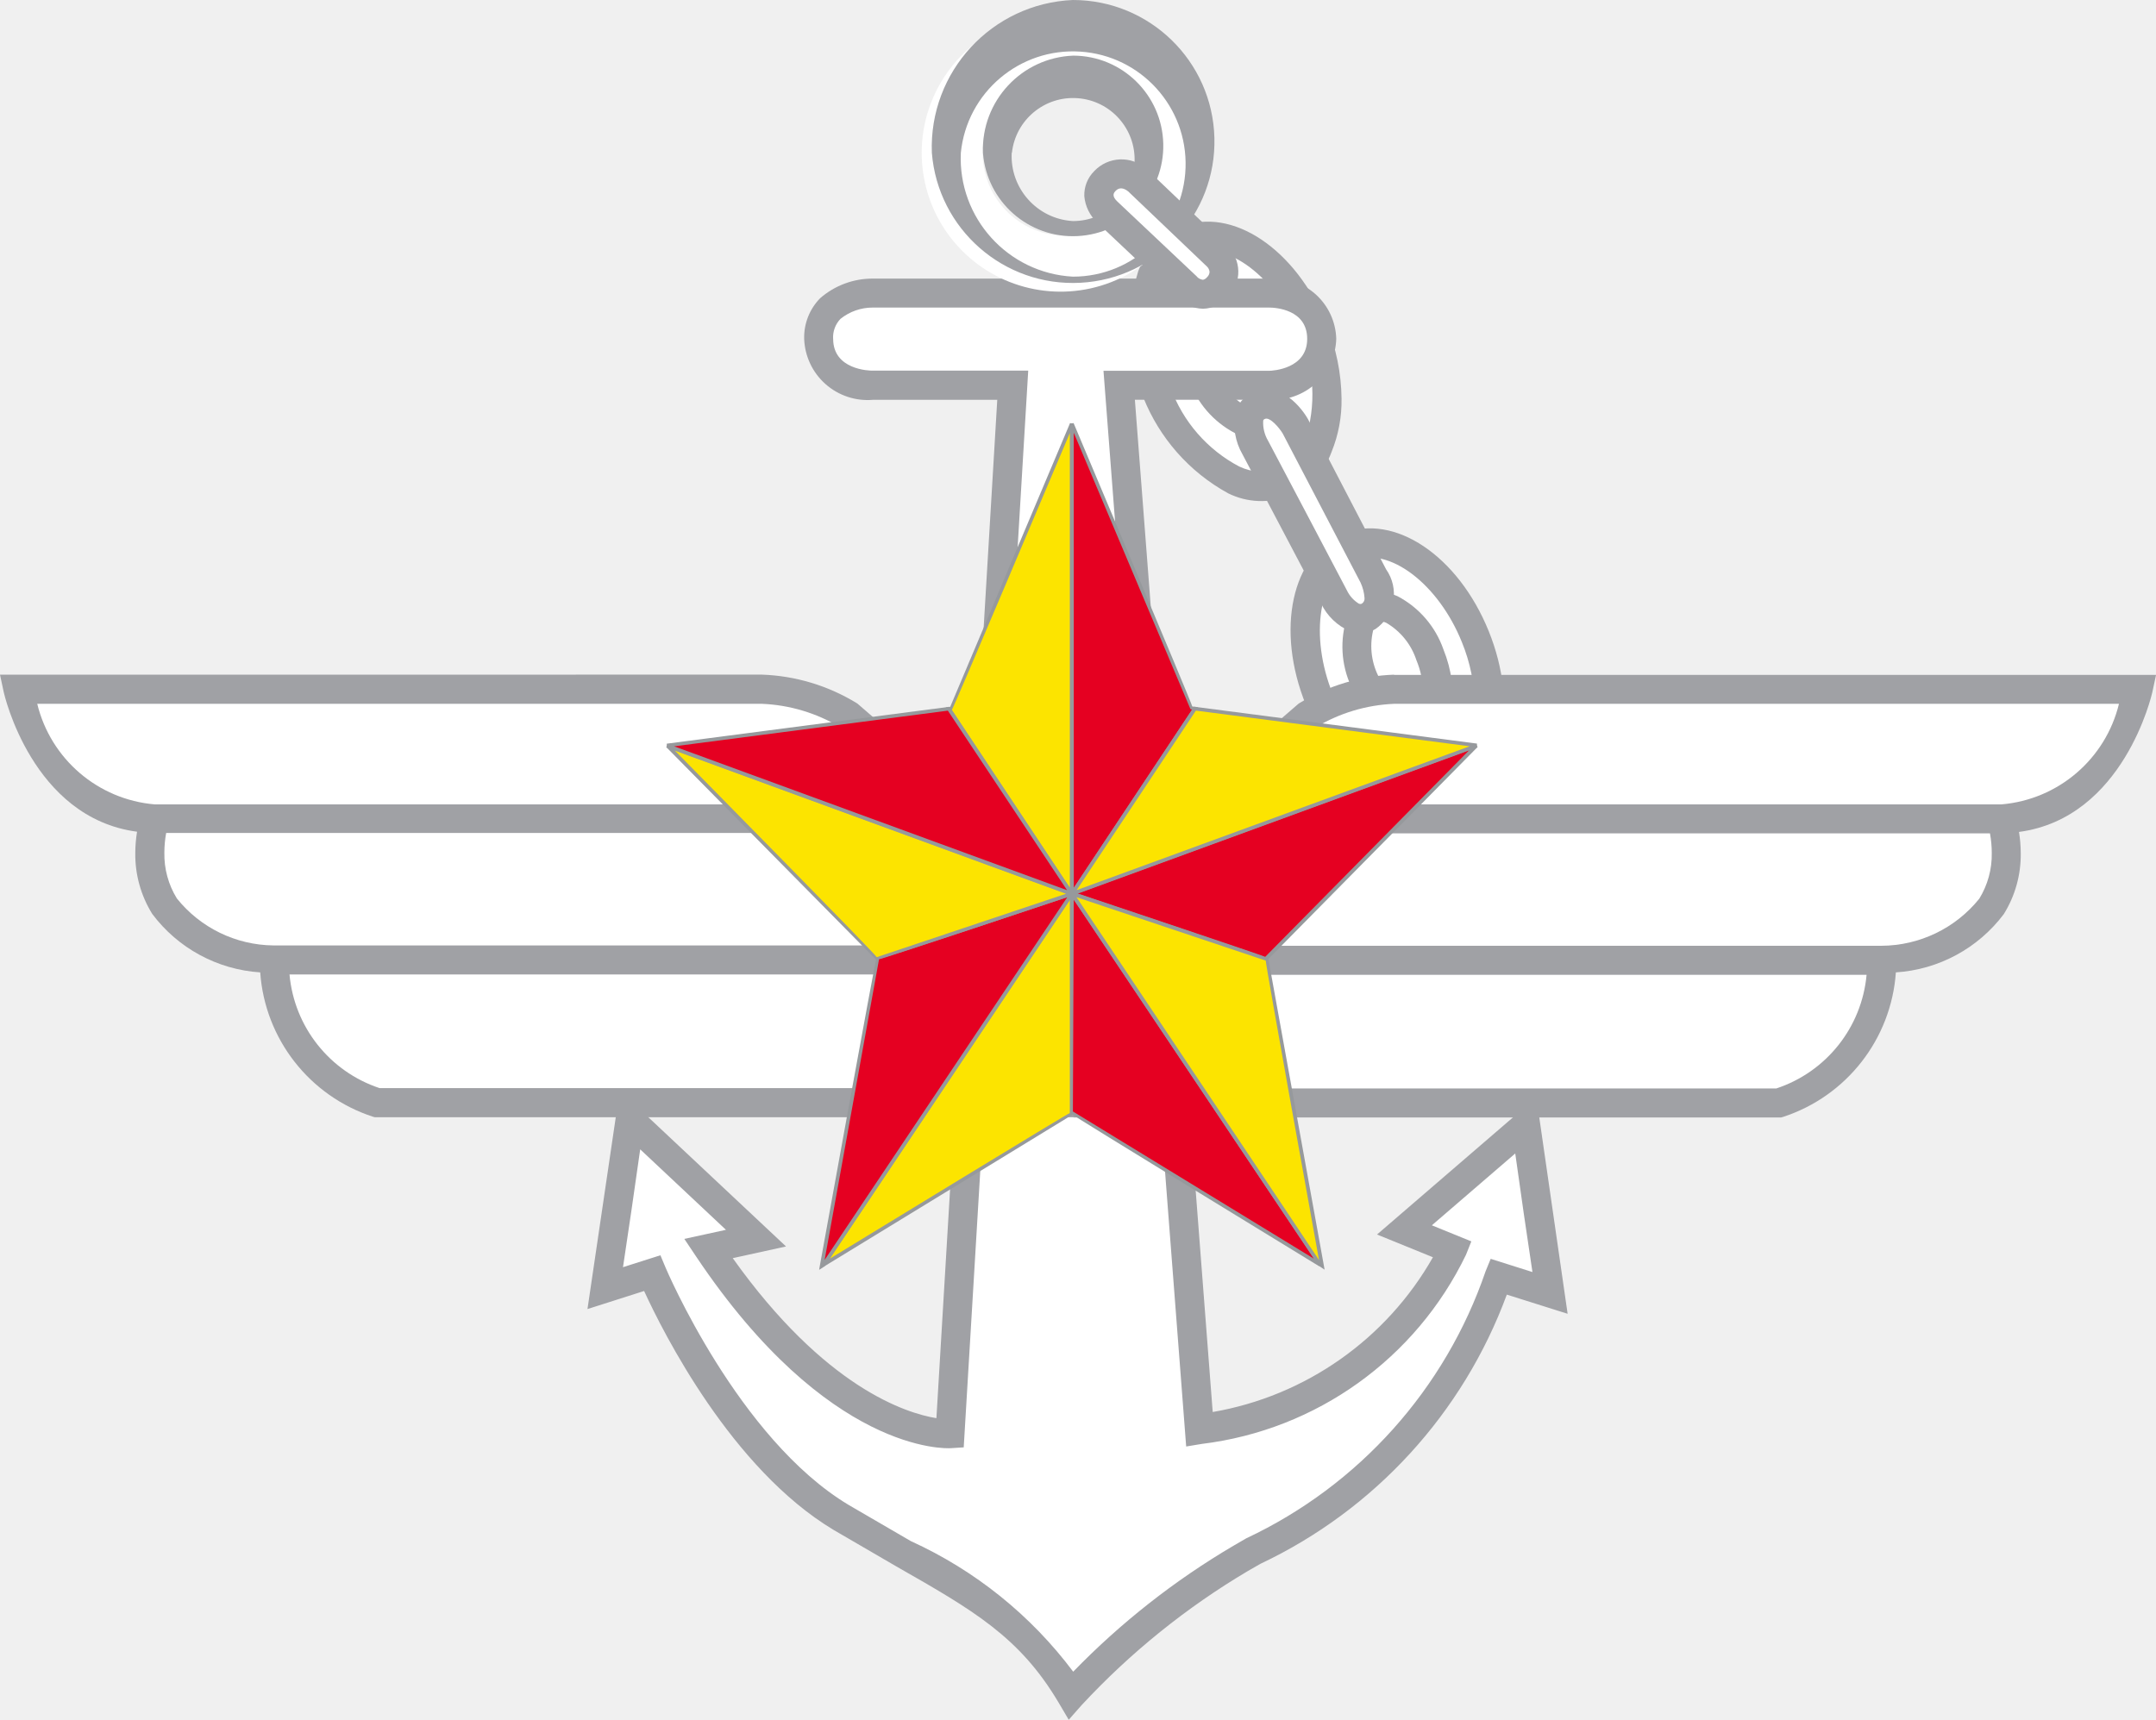
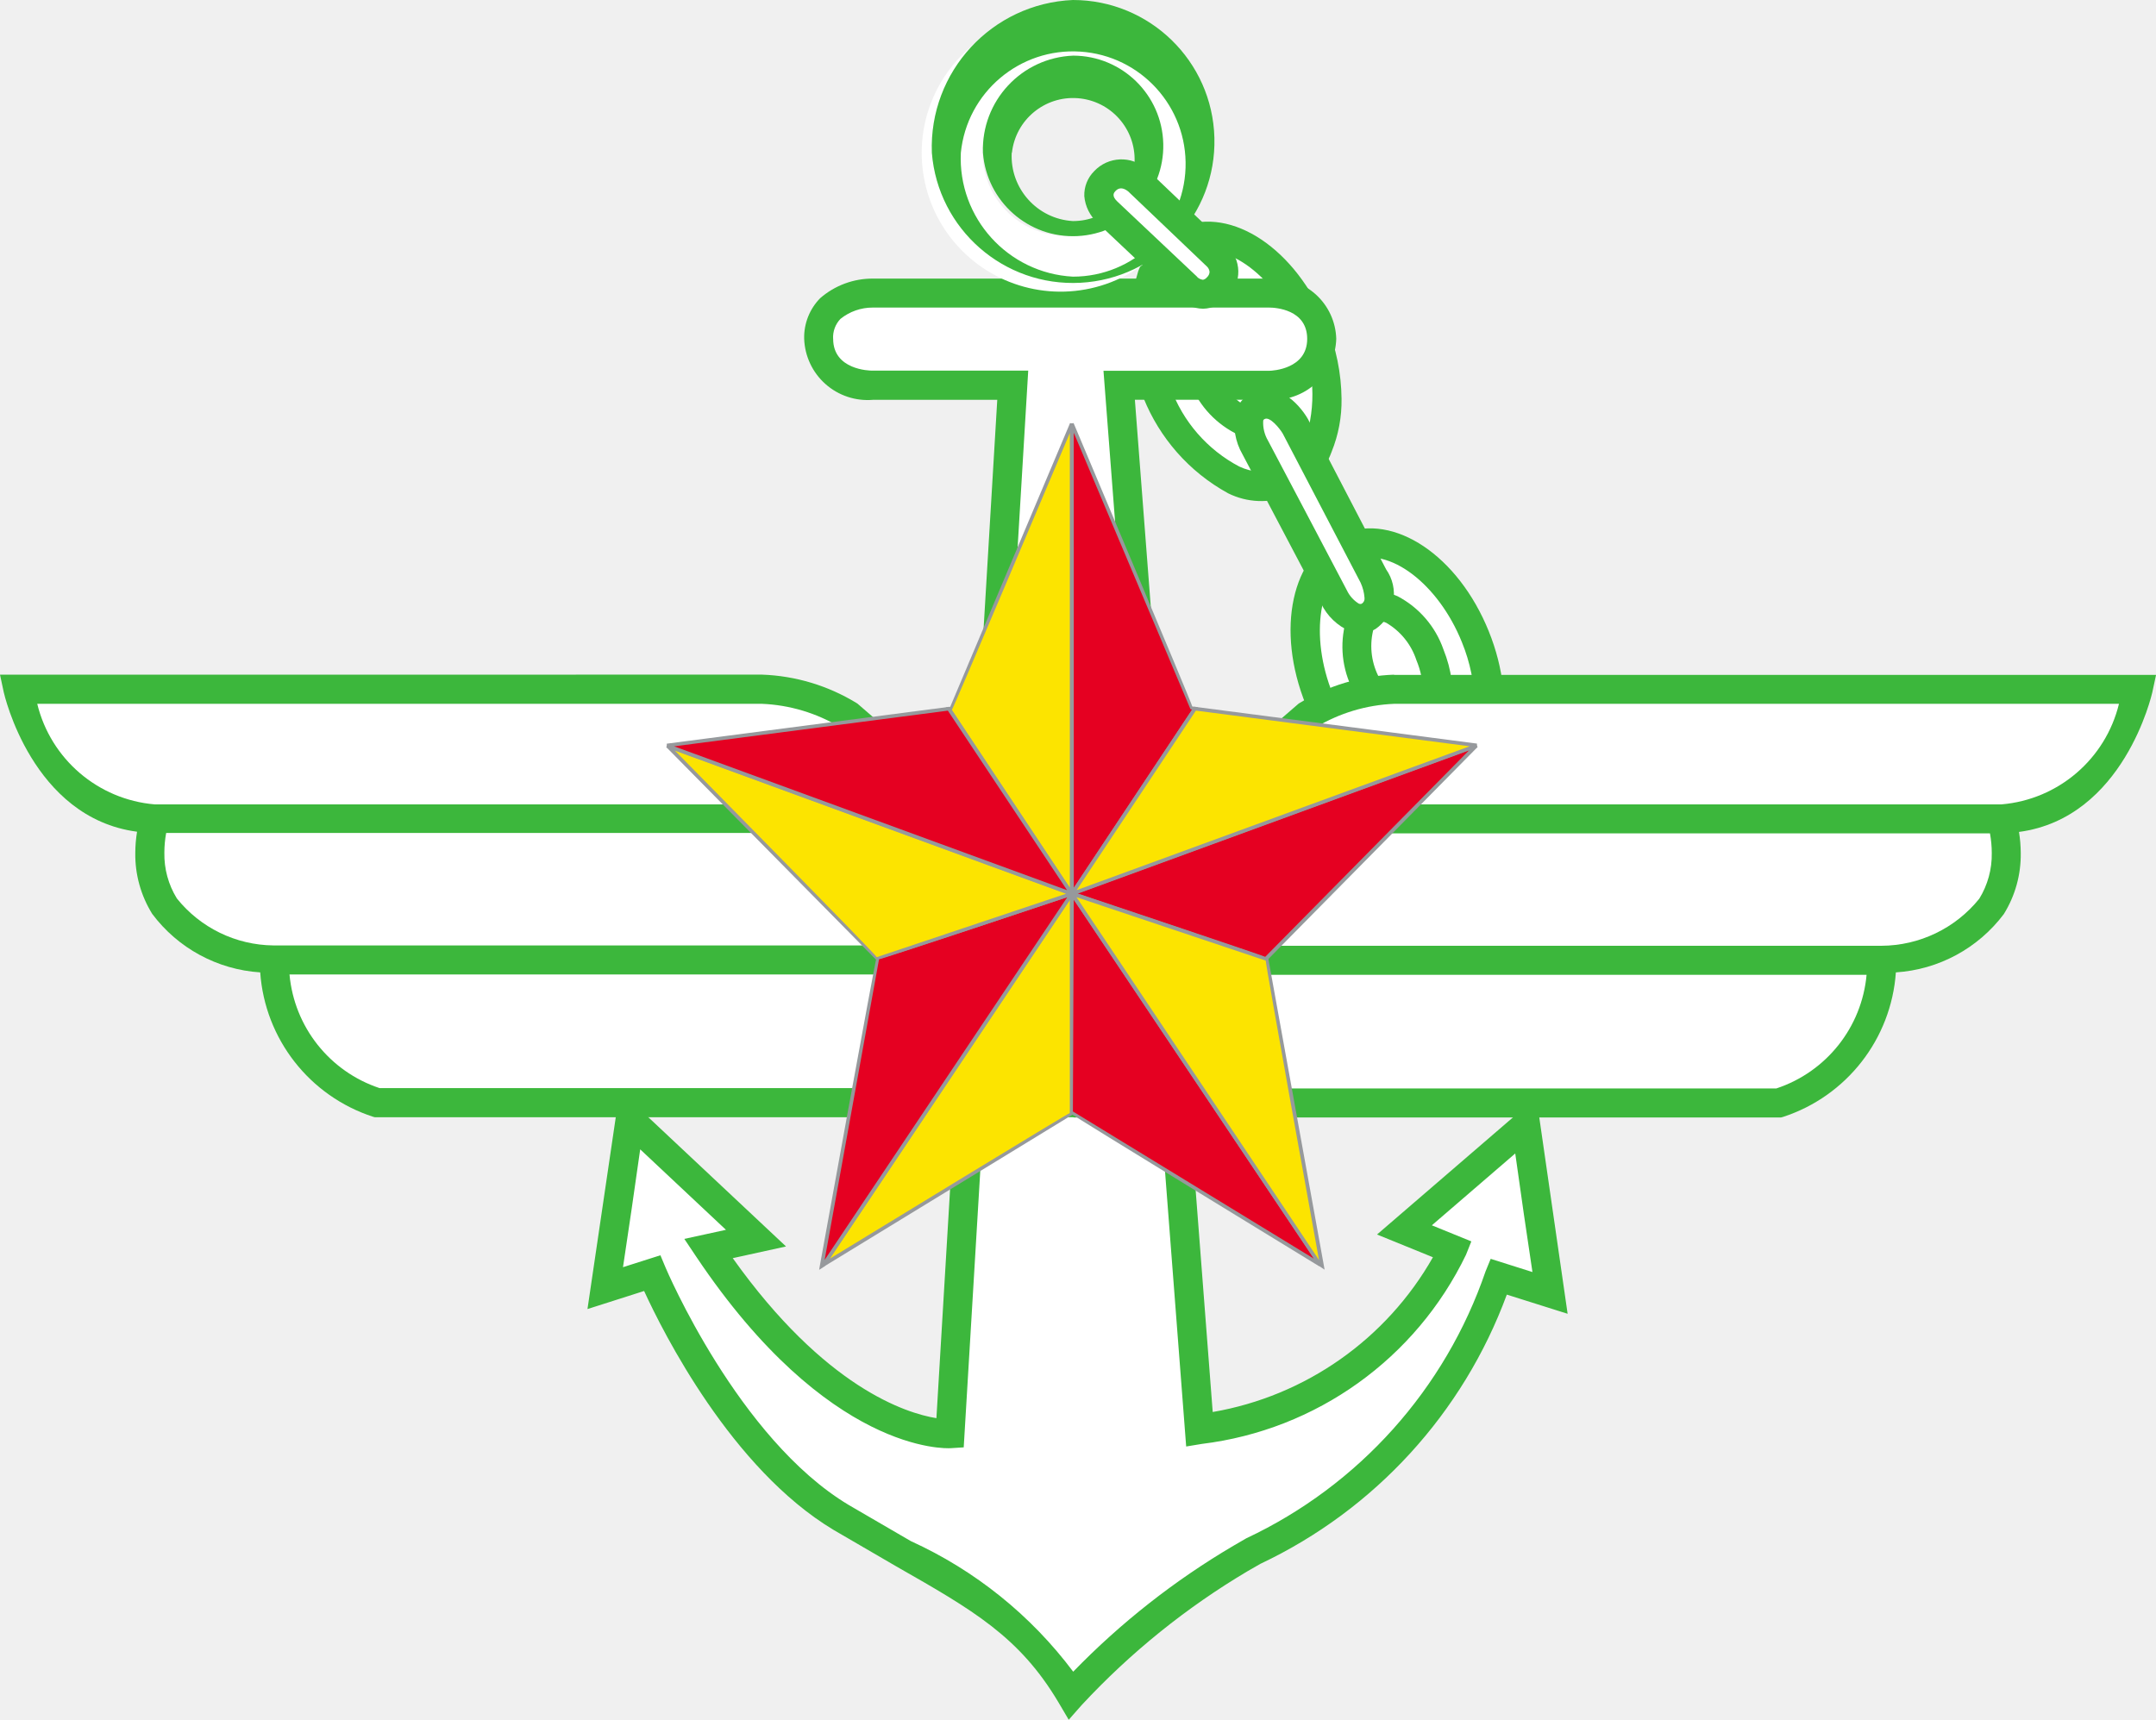
<svg xmlns="http://www.w3.org/2000/svg" width="50.135" height="40" viewBox="0 0 50.135 40">
  <g id="그룹_5" data-name="그룹 5" transform="translate(-224.984 -245.439)">
    <g id="그룹_1" data-name="그룹 1" transform="translate(251.225 250.594)">
      <path id="패스_1" data-name="패스 1" d="M325.041,271.165c-1,.406-2.324-.527-2.951-2.081s-.325-3.142.676-3.546,2.322.526,2.951,2.081S326.043,270.761,325.041,271.165Z" transform="translate(-321.426 -265.105)" fill="#fff" fill-rule="evenodd" />
-       <path id="패스_2" data-name="패스 2" d="M321.75,264.332a1.825,1.825,0,0,0-.985,1.025,4.408,4.408,0,0,0,2.09,5.173,1.738,1.738,0,0,0,2.406-.969,3.152,3.152,0,0,0,.23-1.231,4.684,4.684,0,0,0-.352-1.732C324.431,264.845,322.942,263.849,321.75,264.332Zm1.369,5.578a3.368,3.368,0,0,1-1.606-1.846,3.317,3.317,0,0,1-.127-2.443,1.189,1.189,0,0,1,.617-.664c.813-.329,1.964.539,2.513,1.895a3.372,3.372,0,0,1,.126,2.446,1.184,1.184,0,0,1-.616.661h0A1.192,1.192,0,0,1,323.119,269.909Zm1.158.674Z" transform="translate(-320.536 -264.21)" fill="#a0a1a5" fill-rule="evenodd" />
+       <path id="패스_2" data-name="패스 2" d="M321.75,264.332a1.825,1.825,0,0,0-.985,1.025,4.408,4.408,0,0,0,2.09,5.173,1.738,1.738,0,0,0,2.406-.969,3.152,3.152,0,0,0,.23-1.231,4.684,4.684,0,0,0-.352-1.732C324.431,264.845,322.942,263.849,321.75,264.332Zm1.369,5.578a3.368,3.368,0,0,1-1.606-1.846,3.317,3.317,0,0,1-.127-2.443,1.189,1.189,0,0,1,.617-.664c.813-.329,1.964.539,2.513,1.895a3.372,3.372,0,0,1,.126,2.446,1.184,1.184,0,0,1-.616.661h0A1.192,1.192,0,0,1,323.119,269.909Zm1.158.674Z" transform="translate(-320.536 -264.21)" fill="#3cb73c" fill-rule="evenodd" />
      <path id="패스_3" data-name="패스 3" d="M327.629,273.678c-.42.169-1.008-.311-1.317-1.074s-.217-1.516.2-1.686,1.009.311,1.318,1.074S328.048,273.508,327.629,273.678Z" transform="translate(-324.592 -269.051)" fill="#fff" fill-rule="evenodd" />
-       <path id="패스_4" data-name="패스 4" d="M325.488,269.711c-.613.25-.779,1.164-.387,2.127a2.221,2.221,0,0,0,1.063,1.235.891.891,0,0,0,.692.024h0c.61-.248.776-1.162.387-2.125S326.1,269.465,325.488,269.711Zm.939,2.741a1.566,1.566,0,0,1-.7-.867c-.261-.641-.163-1.175.015-1.249s.618.247.877.889a2.034,2.034,0,0,1,.159.751c0,.27-.074.456-.174.5A.248.248,0,0,1,326.427,272.451Z" transform="translate(-323.694 -268.157)" fill="#a0a1a5" fill-rule="evenodd" />
+       <path id="패스_4" data-name="패스 4" d="M325.488,269.711c-.613.25-.779,1.164-.387,2.127a2.221,2.221,0,0,0,1.063,1.235.891.891,0,0,0,.692.024h0c.61-.248.776-1.162.387-2.125S326.1,269.465,325.488,269.711Zm.939,2.741a1.566,1.566,0,0,1-.7-.867c-.261-.641-.163-1.175.015-1.249s.618.247.877.889a2.034,2.034,0,0,1,.159.751c0,.27-.074.456-.174.5A.248.248,0,0,1,326.427,272.451Z" transform="translate(-323.694 -268.157)" fill="#3cb73c" fill-rule="evenodd" />
    </g>
    <path id="패스_5" data-name="패스 5" d="M282.443,270.261s-1.261-.016-1.261,1.065,1.261,1.08,1.261,1.08h3.248L284.234,296.8s-2.625.164-5.62-4.308l1.109-.244-2.931-2.75-.578,3.913,1.09-.348s1.7,4.066,4.4,5.682,4.16,2.129,5.348,4.132a17.5,17.5,0,0,1,3.939-3.179c2.309-1.328,4.284-2.307,6.013-6.552l1.187.374-.563-3.9-2.822,2.432,1.119.456a7.607,7.607,0,0,1-5.886,4.188l-1.867-24.292h3.488s1.222-.014,1.222-1.08-1.222-1.065-1.222-1.065Z" transform="translate(-37.161 -18.005)" fill="#fff" fill-rule="evenodd" />
-     <path id="패스_6" data-name="패스 6" d="M280.13,269.489a1.3,1.3,0,0,0-.373.947,1.476,1.476,0,0,0,1.6,1.418h2.89c-.041.683-1.376,23.027-1.415,23.687-.706-.114-2.594-.712-4.736-3.722l1.239-.272-3.867-3.63-.75,5.086,1.317-.42c.442.963,2.032,4.134,4.407,5.558l1.459.849c1.785,1.018,2.863,1.634,3.772,3.166l.236.4.307-.348a17.339,17.339,0,0,1,3.854-3.109l.3-.172a11.212,11.212,0,0,0,5.726-6.26l1.414.446-.727-5.037-3.705,3.193,1.3.529a7.321,7.321,0,0,1-5.121,3.6c-.056-.729-1.756-22.853-1.81-23.546h3.124a1.464,1.464,0,0,0,1.559-1.418,1.446,1.446,0,0,0-1.559-1.4h-9.21A1.854,1.854,0,0,0,280.13,269.489Zm.3.947a.62.62,0,0,1,.171-.465,1.193,1.193,0,0,1,.751-.263h9.217c.147,0,.885.043.885.728,0,.7-.8.742-.89.743h-3.847L288.64,296.2l.363-.06a7.88,7.88,0,0,0,6.144-4.4l.124-.311-.918-.374,1.939-1.671c.1.727.3,2.109.4,2.758l-.971-.307-.118.288a10.689,10.689,0,0,1-5.566,6.213l-.3.174a17.715,17.715,0,0,0-3.724,2.928,9.785,9.785,0,0,0-3.775-3.037l-1.447-.842c-2.568-1.539-4.242-5.484-4.258-5.523l-.119-.284-.87.277c.1-.646.295-1.993.4-2.741l1.994,1.872-.968.211.275.411c3.068,4.581,5.806,4.464,5.922,4.457l.3-.019,1.5-25.045h-3.606C281.262,271.179,280.431,271.151,280.431,270.436Z" transform="translate(-36.073 -17.115)" fill="#a0a1a5" fill-rule="evenodd" />
+     <path id="패스_6" data-name="패스 6" d="M280.13,269.489a1.3,1.3,0,0,0-.373.947,1.476,1.476,0,0,0,1.6,1.418h2.89c-.041.683-1.376,23.027-1.415,23.687-.706-.114-2.594-.712-4.736-3.722l1.239-.272-3.867-3.63-.75,5.086,1.317-.42c.442.963,2.032,4.134,4.407,5.558l1.459.849c1.785,1.018,2.863,1.634,3.772,3.166l.236.4.307-.348a17.339,17.339,0,0,1,3.854-3.109l.3-.172a11.212,11.212,0,0,0,5.726-6.26l1.414.446-.727-5.037-3.705,3.193,1.3.529a7.321,7.321,0,0,1-5.121,3.6c-.056-.729-1.756-22.853-1.81-23.546h3.124a1.464,1.464,0,0,0,1.559-1.418,1.446,1.446,0,0,0-1.559-1.4h-9.21A1.854,1.854,0,0,0,280.13,269.489Zm.3.947a.62.62,0,0,1,.171-.465,1.193,1.193,0,0,1,.751-.263h9.217c.147,0,.885.043.885.728,0,.7-.8.742-.89.743h-3.847L288.64,296.2l.363-.06a7.88,7.88,0,0,0,6.144-4.4l.124-.311-.918-.374,1.939-1.671c.1.727.3,2.109.4,2.758l-.971-.307-.118.288a10.689,10.689,0,0,1-5.566,6.213l-.3.174a17.715,17.715,0,0,0-3.724,2.928,9.785,9.785,0,0,0-3.775-3.037l-1.447-.842c-2.568-1.539-4.242-5.484-4.258-5.523l-.119-.284-.87.277c.1-.646.295-1.993.4-2.741l1.994,1.872-.968.211.275.411c3.068,4.581,5.806,4.464,5.922,4.457l.3-.019,1.5-25.045h-3.606C281.262,271.179,280.431,271.151,280.431,270.436Z" transform="translate(-36.073 -17.115)" fill="#3cb73c" fill-rule="evenodd" />
    <g id="그룹_2" data-name="그룹 2" transform="translate(254.994 257.725)">
      <path id="패스_7" data-name="패스 7" d="M338.78,297.134c-1,.4-2.323-.528-2.951-2.083s-.324-3.142.676-3.547,2.324.527,2.952,2.082S339.782,296.728,338.78,297.134Z" transform="translate(-335.161 -291.071)" fill="#fff" fill-rule="evenodd" />
-       <path id="패스_8" data-name="패스 8" d="M335.477,290.3c-1.193.483-1.571,2.234-.862,3.986a4,4,0,0,0,1.969,2.216,1.822,1.822,0,0,0,1.42.053h0c1.192-.483,1.571-2.234.862-3.986S336.671,289.816,335.477,290.3Zm1.371,5.582a3.325,3.325,0,0,1-1.608-1.848c-.548-1.356-.324-2.779.49-3.109s1.965.541,2.512,1.9a4,4,0,0,1,.3,1.478,1.65,1.65,0,0,1-.79,1.63A1.186,1.186,0,0,1,336.848,295.877Z" transform="translate(-334.258 -290.175)" fill="#a0a1a5" fill-rule="evenodd" />
+       <path id="패스_8" data-name="패스 8" d="M335.477,290.3c-1.193.483-1.571,2.234-.862,3.986a4,4,0,0,0,1.969,2.216,1.822,1.822,0,0,0,1.42.053h0c1.192-.483,1.571-2.234.862-3.986S336.671,289.816,335.477,290.3Zm1.371,5.582a3.325,3.325,0,0,1-1.608-1.848c-.548-1.356-.324-2.779.49-3.109s1.965.541,2.512,1.9a4,4,0,0,1,.3,1.478,1.65,1.65,0,0,1-.79,1.63A1.186,1.186,0,0,1,336.848,295.877Z" transform="translate(-334.258 -290.175)" fill="#3cb73c" fill-rule="evenodd" />
      <path id="패스_9" data-name="패스 9" d="M341.367,299.65c-.42.169-1.011-.311-1.318-1.074s-.217-1.518.2-1.686,1.009.31,1.318,1.073S341.786,299.479,341.367,299.65Z" transform="translate(-338.326 -295.021)" fill="#fff" fill-rule="evenodd" />
-       <path id="패스_10" data-name="패스 10" d="M339.233,295.686a.887.887,0,0,0-.48.5,2.22,2.22,0,0,0,.093,1.628c.389.964,1.144,1.506,1.756,1.26h0c.61-.247.776-1.161.388-2.126a2.224,2.224,0,0,0-1.065-1.236A.887.887,0,0,0,339.233,295.686Zm.238,1.872a1.569,1.569,0,0,1-.1-1.111.254.254,0,0,1,.113-.137.249.249,0,0,1,.177.02,1.571,1.571,0,0,1,.7.867,2.052,2.052,0,0,1,.158.752c0,.269-.074.455-.174.5C340.171,298.516,339.729,298.2,339.471,297.558Z" transform="translate(-337.435 -294.129)" fill="#a0a1a5" fill-rule="evenodd" />
+       <path id="패스_10" data-name="패스 10" d="M339.233,295.686a.887.887,0,0,0-.48.5,2.22,2.22,0,0,0,.093,1.628c.389.964,1.144,1.506,1.756,1.26h0c.61-.247.776-1.161.388-2.126a2.224,2.224,0,0,0-1.065-1.236A.887.887,0,0,0,339.233,295.686Zm.238,1.872a1.569,1.569,0,0,1-.1-1.111.254.254,0,0,1,.113-.137.249.249,0,0,1,.177.02,1.571,1.571,0,0,1,.7.867,2.052,2.052,0,0,1,.158.752c0,.269-.074.455-.174.5C340.171,298.516,339.729,298.2,339.471,297.558Z" transform="translate(-337.435 -294.129)" fill="#3cb73c" fill-rule="evenodd" />
    </g>
    <path id="패스_11" data-name="패스 11" d="M308.057,246.666A3.23,3.23,0,1,0,311,249.883,3.089,3.089,0,0,0,308.057,246.666Zm0,5.14a1.93,1.93,0,1,1,1.759-1.923A1.848,1.848,0,0,1,308.057,251.806Z" transform="translate(-58.123 -0.89)" fill="#fff" fill-rule="evenodd" />
-     <path id="패스_12" data-name="패스 12" d="M303.886,248.993a3.291,3.291,0,1,0,3.281-3.554A3.429,3.429,0,0,0,303.886,248.993Zm.674,0a2.62,2.62,0,1,1,2.607,2.881A2.757,2.757,0,0,1,304.56,248.993Z" transform="translate(-57.233 0)" fill="#a0a1a5" fill-rule="evenodd" />
-     <path id="패스_13" data-name="패스 13" d="M308.2,252.411a2.1,2.1,0,1,0,2.1-2.259A2.186,2.186,0,0,0,308.2,252.411Zm.674,0A1.431,1.431,0,1,1,310.292,254,1.513,1.513,0,0,1,308.869,252.411Z" transform="translate(-60.359 -3.419)" fill="#a0a1a5" fill-rule="evenodd" />
+     <path id="패스_12" data-name="패스 12" d="M303.886,248.993a3.291,3.291,0,1,0,3.281-3.554A3.429,3.429,0,0,0,303.886,248.993Zm.674,0a2.62,2.62,0,1,1,2.607,2.881A2.757,2.757,0,0,1,304.56,248.993Z" transform="translate(-57.233 0)" fill="#3cb73c" fill-rule="evenodd" />
+     <path id="패스_13" data-name="패스 13" d="M308.2,252.411a2.1,2.1,0,1,0,2.1-2.259A2.186,2.186,0,0,0,308.2,252.411Zm.674,0A1.431,1.431,0,1,1,310.292,254,1.513,1.513,0,0,1,308.869,252.411Z" transform="translate(-60.359 -3.419)" fill="#3cb73c" fill-rule="evenodd" />
    <path id="패스_14" data-name="패스 14" d="M318.914,260.311a.549.549,0,0,0-.754.021.5.5,0,0,0,.055.72l1.858,1.753a.478.478,0,0,0,.706,0,.51.51,0,0,0-.017-.726Z" transform="translate(-67.486 -10.681)" fill="#fff" fill-rule="evenodd" />
-     <path id="패스_15" data-name="패스 15" d="M317.025,259.212a.784.784,0,0,0-.23.581.957.957,0,0,0,.306.62l1.852,1.746a.9.9,0,0,0,.606.253.79.79,0,0,0,.576-.271.834.834,0,0,0-.027-1.2l-1.859-1.773-.008-.007A.871.871,0,0,0,317.025,259.212Zm2.4,2.463-1.863-1.758c-.143-.135-.074-.209-.041-.244.08-.084.178-.081.292.008l1.831,1.747a.194.194,0,0,1,.064.131.18.18,0,0,1-.06.121.165.165,0,0,1-.093.059A.239.239,0,0,1,319.42,261.675Z" transform="translate(-66.597 -9.792)" fill="#a0a1a5" fill-rule="evenodd" />
+     <path id="패스_15" data-name="패스 15" d="M317.025,259.212a.784.784,0,0,0-.23.581.957.957,0,0,0,.306.62l1.852,1.746a.9.9,0,0,0,.606.253.79.79,0,0,0,.576-.271.834.834,0,0,0-.027-1.2l-1.859-1.773-.008-.007A.871.871,0,0,0,317.025,259.212Zm2.4,2.463-1.863-1.758c-.143-.135-.074-.209-.041-.244.08-.084.178-.081.292.008l1.831,1.747a.194.194,0,0,1,.064.131.18.18,0,0,1-.06.121.165.165,0,0,1-.093.059A.239.239,0,0,1,319.42,261.675Z" transform="translate(-66.597 -9.792)" fill="#3cb73c" fill-rule="evenodd" />
    <path id="패스_16" data-name="패스 16" d="M331.778,280.17s-.411-.712-.869-.469-.063.96-.063.96l1.83,3.471s.346.7.809.457.108-.941.108-.941Z" transform="translate(-76.674 -24.816)" fill="#fff" fill-rule="evenodd" />
-     <path id="패스_17" data-name="패스 17" d="M329.862,278.505a.724.724,0,0,0-.366.442,1.419,1.419,0,0,0,.165.979l1.826,3.466a1.333,1.333,0,0,0,.681.652.735.735,0,0,0,.584-.055A.991.991,0,0,0,333,282.6L331.18,279.1C330.967,278.734,330.45,278.193,329.862,278.505Zm2.515,4.9a.737.737,0,0,1-.29-.319c0-.007-1.832-3.478-1.832-3.478a.821.821,0,0,1-.113-.466.057.057,0,0,1,.035-.039c.118-.063.346.215.419.338l1.81,3.467a1.017,1.017,0,0,1,.092.353.14.14,0,0,1-.059.135A.068.068,0,0,1,332.376,283.4Z" transform="translate(-75.784 -23.918)" fill="#a0a1a5" fill-rule="evenodd" />
+     <path id="패스_17" data-name="패스 17" d="M329.862,278.505a.724.724,0,0,0-.366.442,1.419,1.419,0,0,0,.165.979l1.826,3.466a1.333,1.333,0,0,0,.681.652.735.735,0,0,0,.584-.055A.991.991,0,0,0,333,282.6L331.18,279.1C330.967,278.734,330.45,278.193,329.862,278.505Zm2.515,4.9a.737.737,0,0,1-.29-.319c0-.007-1.832-3.478-1.832-3.478a.821.821,0,0,1-.113-.466.057.057,0,0,1,.035-.039c.118-.063.346.215.419.338l1.81,3.467a1.017,1.017,0,0,1,.092.353.14.14,0,0,1-.059.135A.068.068,0,0,1,332.376,283.4Z" transform="translate(-75.784 -23.918)" fill="#3cb73c" fill-rule="evenodd" />
    <g id="그룹_3" data-name="그룹 3" transform="translate(224.984 261.132)">
      <path id="패스_18" data-name="패스 18" d="M251.255,307.858H249.8l-3.98-3.44a4.2,4.2,0,0,0-2.018-.608H226.5s.636,2.984,3.18,3.013h0s-.969,2.876,2.764,3.291h0s.055,2.653,2.4,3.318h16.407" transform="translate(-226.084 -303.473)" fill="#fff" />
-       <path id="패스_19" data-name="패스 19" d="M225.4,302.583h-.416l.087.407c.007.031.657,2.924,3.1,3.246a3.143,3.143,0,0,0-.041.491,2.619,2.619,0,0,0,.394,1.421,3.411,3.411,0,0,0,2.511,1.36,3.813,3.813,0,0,0,2.623,3.358l.045.012h16.454V312.2H233.811a3.076,3.076,0,0,1-2.095-2.644h15.466v-.675H231.344a2.915,2.915,0,0,1-2.248-1.094,1.957,1.957,0,0,1-.29-1.065,2.586,2.586,0,0,1,.042-.457h15.848V305.6H228.58a3.078,3.078,0,0,1-2.73-2.339H242.7a3.844,3.844,0,0,1,1.819.543l4.054,3.5h1.579v-.674h-1.328l-3.9-3.373-.02-.013a4.522,4.522,0,0,0-2.2-.662Z" transform="translate(-224.984 -302.583)" fill="#a0a1a5" />
+       <path id="패스_19" data-name="패스 19" d="M225.4,302.583h-.416l.087.407c.007.031.657,2.924,3.1,3.246a3.143,3.143,0,0,0-.041.491,2.619,2.619,0,0,0,.394,1.421,3.411,3.411,0,0,0,2.511,1.36,3.813,3.813,0,0,0,2.623,3.358l.045.012h16.454V312.2H233.811a3.076,3.076,0,0,1-2.095-2.644h15.466v-.675H231.344a2.915,2.915,0,0,1-2.248-1.094,1.957,1.957,0,0,1-.29-1.065,2.586,2.586,0,0,1,.042-.457h15.848V305.6H228.58a3.078,3.078,0,0,1-2.73-2.339H242.7a3.844,3.844,0,0,1,1.819.543l4.054,3.5h1.579v-.674h-1.328l-3.9-3.373-.02-.013a4.522,4.522,0,0,0-2.2-.662Z" transform="translate(-224.984 -302.583)" fill="#3cb73c" />
      <path id="패스_20" data-name="패스 20" d="M315.883,307.858h1.453l3.98-3.44a4.207,4.207,0,0,1,2.02-.608h17.3s-.635,2.984-3.177,3.013h0s.967,2.876-2.764,3.291h0s-.056,2.653-2.406,3.318H315.883" transform="translate(-290.919 -303.473)" fill="#fff" />
-       <path id="패스_21" data-name="패스 21" d="M323.335,302.583a4.526,4.526,0,0,0-2.2.662l-.02.013-3.9,3.373h-1.327v.674h1.578l4.054-3.5a3.839,3.839,0,0,1,1.82-.544h16.853a3.078,3.078,0,0,1-2.731,2.339H321.344v.674h15.849a2.545,2.545,0,0,1,.042.456,1.962,1.962,0,0,1-.291,1.065,2.939,2.939,0,0,1-2.274,1.094H318.857v.675h15.467a3.077,3.077,0,0,1-2.1,2.644H315.883v.674h16.454l.044-.012a3.816,3.816,0,0,0,2.624-3.362,3.414,3.414,0,0,0,2.51-1.356,2.62,2.62,0,0,0,.394-1.421,3.132,3.132,0,0,0-.041-.49c2.443-.325,3.092-3.215,3.1-3.246l.087-.407h-17.72Z" transform="translate(-290.919 -302.583)" fill="#a0a1a5" />
+       <path id="패스_21" data-name="패스 21" d="M323.335,302.583a4.526,4.526,0,0,0-2.2.662l-.02.013-3.9,3.373h-1.327v.674h1.578l4.054-3.5a3.839,3.839,0,0,1,1.82-.544h16.853a3.078,3.078,0,0,1-2.731,2.339H321.344v.674h15.849a2.545,2.545,0,0,1,.042.456,1.962,1.962,0,0,1-.291,1.065,2.939,2.939,0,0,1-2.274,1.094H318.857v.675h15.467a3.077,3.077,0,0,1-2.1,2.644H315.883v.674h16.454l.044-.012a3.816,3.816,0,0,0,2.624-3.362,3.414,3.414,0,0,0,2.51-1.356,2.62,2.62,0,0,0,.394-1.421,3.132,3.132,0,0,0-.041-.49c2.443-.325,3.092-3.215,3.1-3.246l.087-.407h-17.72Z" transform="translate(-290.919 -302.583)" fill="#3cb73c" />
    </g>
    <g id="그룹_4" data-name="그룹 4" transform="translate(240.476 255.28)">
      <path id="패스_22" data-name="패스 22" d="M315.758,312.049l9.4-3.442-4.879,4.945v.012l-4.523-1.515Z" transform="translate(-306.32 -301.1)" fill="#e50021" />
      <path id="패스_23" data-name="패스 23" d="M315.406,311.9l-.113.041,4.662,1.562.018-.03,4.879-4.945-.045-.069Zm9.253-3.3-4.747,4.81c0-.012-3.693-1.25-4.364-1.475Z" transform="translate(-305.983 -300.995)" fill="#96999c" />
      <path id="패스_24" data-name="패스 24" d="M308.183,281.332l-2.794,6.618-.063.008,2.857,4.306Z" transform="translate(-298.753 -281.316)" fill="#fce400" />
      <path id="패스_25" data-name="패스 25" d="M305.163,287.877c-.007-.007-.035,0-.035,0l-.067.009,2.973,4.479V281.288l-.082-.016Zm2.785-6.38V292.08l-2.745-4.136C305.249,287.885,307.505,282.546,307.948,281.5Z" transform="translate(-298.561 -281.272)" fill="#96999c" />
      <path id="패스_26" data-name="패스 26" d="M300.5,321.139l-5.767,8.625,5.767-3.526Z" transform="translate(-291.066 -310.191)" fill="#fce400" />
      <path id="패스_27" data-name="패스 27" d="M300.368,320.747l-5.767,8.625.057.06,5.767-3.526.02-5.275Zm-.007.163v4.96c-.009-.016-4.677,2.836-5.583,3.389Z" transform="translate(-290.974 -309.822)" fill="#96999c" />
      <path id="패스_28" data-name="패스 28" d="M300.373,321.139l-4.523,1.515-1.291,7.14.046-.03,5.768-8.625Z" transform="translate(-290.944 -310.191)" fill="#e50021" />
      <path id="패스_29" data-name="패스 29" d="M300.205,320.889l-4.523,1.515c-.028.032-1.32,7.173-1.32,7.173l-.017.1.128-.082c.012-.012,5.78-8.637,5.78-8.637l.069-.1Zm-.09.12c-.133.2-5.532,8.272-5.642,8.437l1.265-6.994C295.744,322.471,299.434,321.236,300.115,321.009Z" transform="translate(-290.789 -309.981)" fill="#96999c" />
      <path id="패스_30" data-name="패스 30" d="M290.9,312.049l-9.4-3.442,4.879,4.945,0,.012,4.523-1.515Z" transform="translate(-281.474 -301.1)" fill="#fce400" />
      <path id="패스_31" data-name="패스 31" d="M281.394,308.531l4.879,4.945c.041.022,4.564-1.493,4.564-1.493l.114-.038-9.512-3.483Zm4.894,4.886c0-.042-3.953-4.053-4.7-4.811l9.109,3.335-4.408,1.477Z" transform="translate(-281.394 -300.995)" fill="#96999c" />
      <path id="패스_32" data-name="패스 32" d="M288.023,305.461l-6.551.855.009.009,9.4,3.442Z" transform="translate(-281.451 -298.818)" fill="#e50021" />
      <path id="패스_33" data-name="패스 33" d="M288,305.3l-6.551.855v.091l9.52,3.486-2.943-4.435Zm-.015.087,2.772,4.176-9.137-3.346Z" transform="translate(-281.436 -298.698)" fill="#96999c" />
      <path id="패스_34" data-name="패스 34" d="M315.758,281.332l2.793,6.618.065.008-2.859,4.306Z" transform="translate(-306.32 -281.316)" fill="#e50021" />
      <path id="패스_35" data-name="패스 35" d="M315.6,281.288v11.072l2.974-4.479-.133-.017h0c0-.053-2.76-6.592-2.76-6.592Zm.085.209,2.712,6.426c.014.01.022.008.04.013l-2.751,4.144Z" transform="translate(-306.208 -281.272)" fill="#96999c" />
      <path id="패스_36" data-name="패스 36" d="M315.758,321.139l5.769,8.625-5.769-3.526Z" transform="translate(-306.32 -310.191)" fill="#e50021" />
      <path id="패스_37" data-name="패스 37" d="M315.6,320.771v5.1c.021.036,5.789,3.562,5.789,3.562l.057-.06-5.847-8.741Zm.065,5.063s.018-4.663.02-4.925l5.585,8.35Z" transform="translate(-306.208 -309.822)" fill="#96999c" />
      <path id="패스_38" data-name="패스 38" d="M315.758,321.139l4.523,1.515,1.292,7.14-.046-.03-5.769-8.625Z" transform="translate(-306.32 -310.191)" fill="#fce400" />
      <path id="패스_39" data-name="패스 39" d="M315.448,320.953l5.769,8.625a.654.654,0,0,0,.057.041l.082.054-1.309-7.237c-.029-.032-4.551-1.547-4.551-1.547l-.118-.039Zm.139.056,4.4,1.475h0c0,.11,1.068,6.02,1.239,6.966C320.805,328.811,316.2,321.928,315.587,321.009Z" transform="translate(-306.046 -309.981)" fill="#96999c" />
      <path id="패스_40" data-name="패스 40" d="M318.616,305.461l6.551.855-.009.009-9.4,3.442Z" transform="translate(-306.32 -298.818)" fill="#fce400" />
      <path id="패스_41" data-name="패스 41" d="M318.3,305.317l-2.93,4.413,9.522-3.486v-.091l-6.577-.858Zm.056.069,6.366.83-9.139,3.346Z" transform="translate(-306.039 -298.698)" fill="#96999c" />
    </g>
  </g>
</svg>
